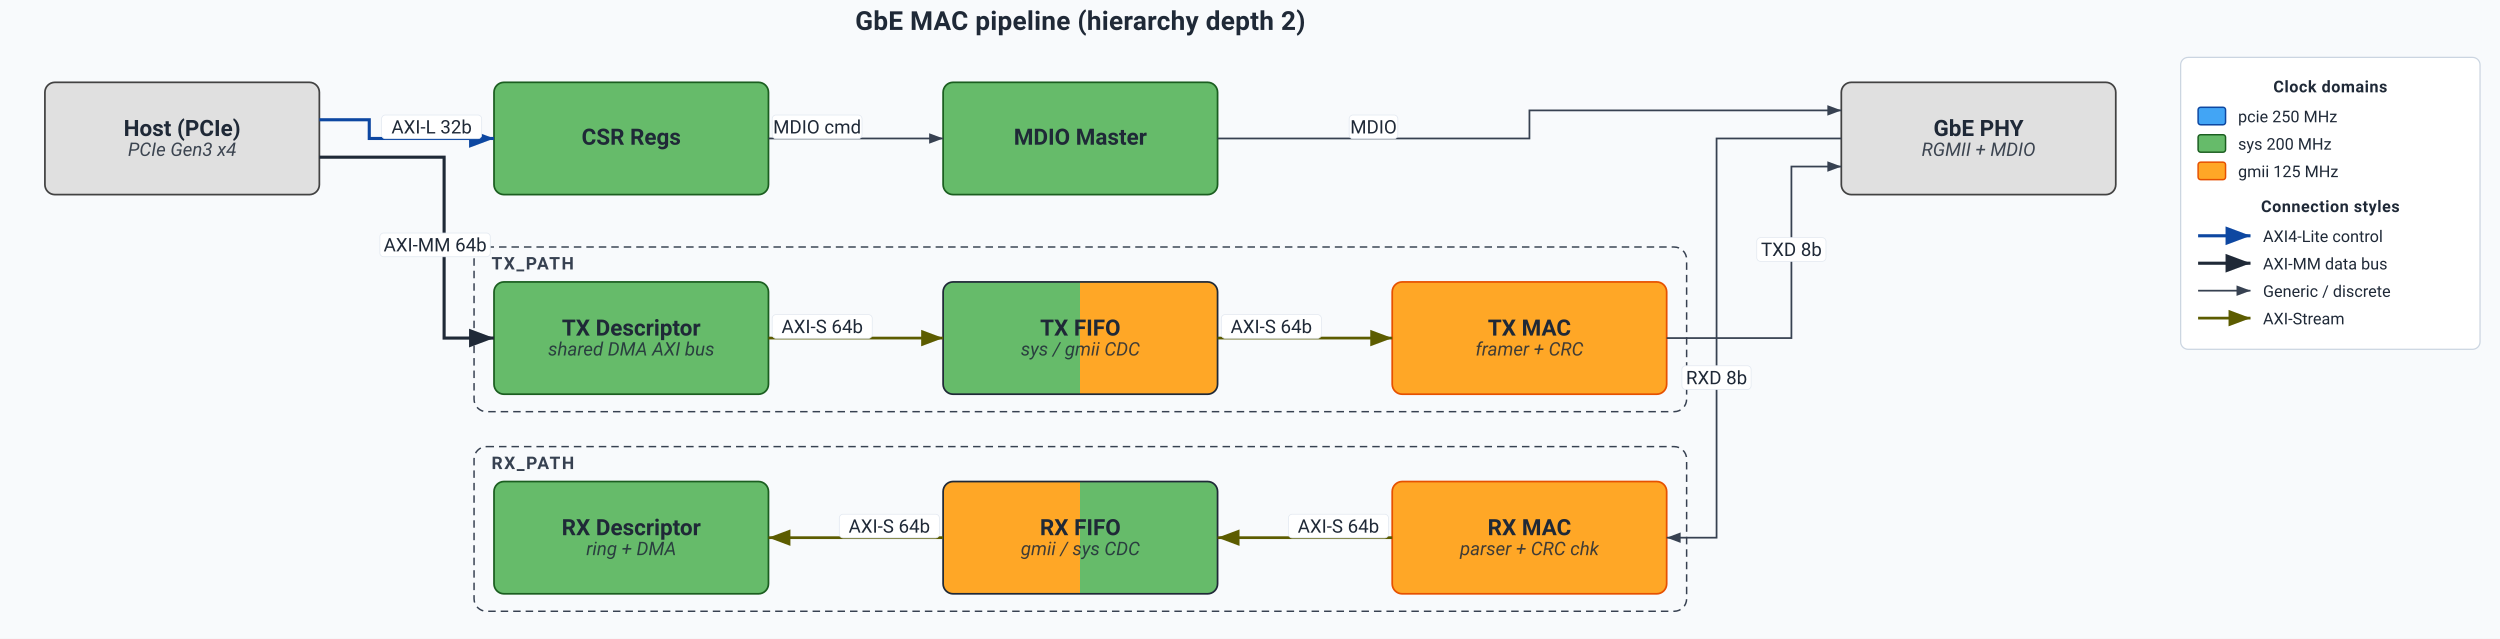
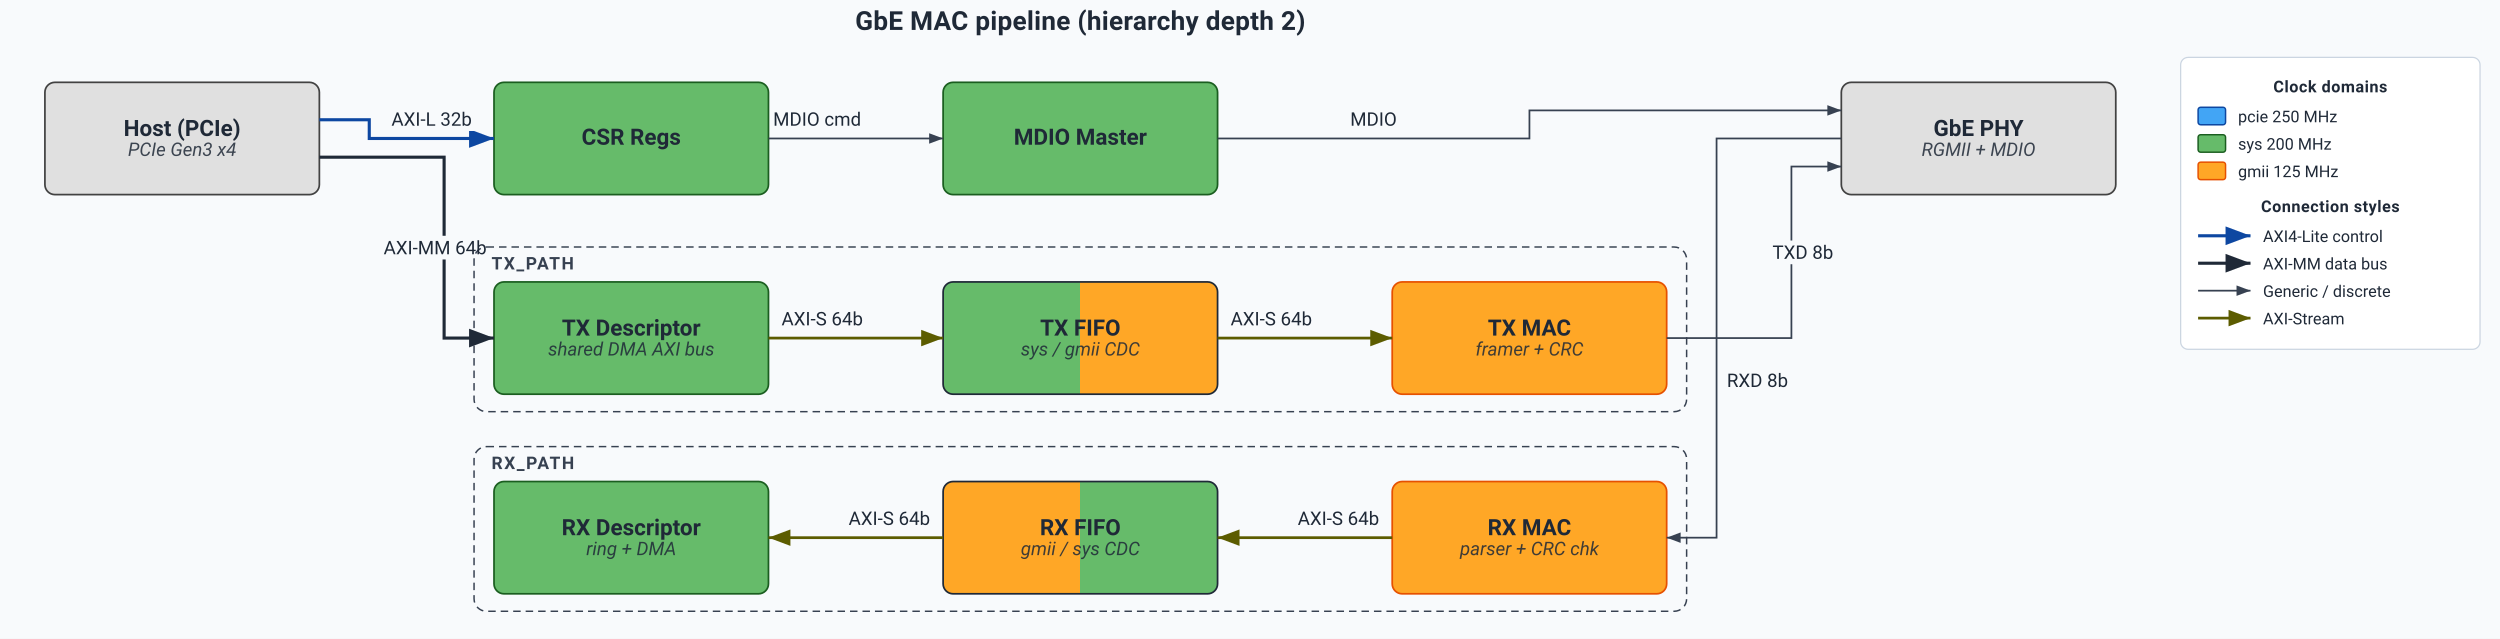
<svg xmlns="http://www.w3.org/2000/svg" width="2004" height="512" viewBox="0 0 2004 512" font-family="ui-sans-serif, system-ui, -apple-system, 'Segoe UI', Roboto, 'Helvetica Neue', Arial, sans-serif" style="background:#f8fafc">
  <defs>
    <marker id="ah-solid" markerWidth="9" markerHeight="9" refX="8" refY="3" orient="auto">
      <path d="M0,0 L0,6 L8,3 z" fill="#1f2937" />
    </marker>
    <marker id="ah-thin" markerWidth="9" markerHeight="9" refX="8" refY="3" orient="auto">
      <path d="M0,0 L0,6 L8,3 z" fill="#374151" />
    </marker>
    <marker id="ah-stream" markerWidth="9" markerHeight="9" refX="8" refY="3" orient="auto">
      <path d="M0,0 L0,6 L8,3 z" fill="#5C5C00" />
    </marker>
    <marker id="ah-axil" markerWidth="9" markerHeight="9" refX="8" refY="3" orient="auto">
      <path d="M0,0 L0,6 L8,3 z" fill="#0D47A1" />
    </marker>
    <marker id="ah-tilelink" markerWidth="9" markerHeight="9" refX="8" refY="3" orient="auto">
      <path d="M0,0 L0,6 L8,3 z" fill="#00796B" />
    </marker>
    <marker id="ah-cdc" markerWidth="9" markerHeight="9" refX="8" refY="3" orient="auto">
      <path d="M0,0 L0,6 L8,3 z" fill="#6A1B9A" />
    </marker>
    <marker id="ah-open" markerWidth="9" markerHeight="9" refX="8" refY="3" orient="auto">
      <path d="M0.5,0.5 L0.5,5.5 L8,3 z" fill="#f8fafc" stroke="#1f2937" stroke-width="1" />
    </marker>
    <linearGradient id="grad-tx_fifo" x1="0%" y1="0%" x2="100%" y2="0%">
      <stop offset="50%" stop-color="#66BB6A" />
      <stop offset="50%" stop-color="#FFA726" />
    </linearGradient>
    <linearGradient id="grad-rx_fifo" x1="0%" y1="0%" x2="100%" y2="0%">
      <stop offset="50%" stop-color="#FFA726" />
      <stop offset="50%" stop-color="#66BB6A" />
    </linearGradient>
  </defs>
  <rect width="2004" height="512" fill="#f8fafc" id="_canvas_bg" />
  <text x="866.0" y="24" text-anchor="middle" font-size="21" font-weight="600" fill="#1f2937" letter-spacing="0.2">GbE MAC pipeline (hierarchy depth 2)</text>
  <rect id="group_tx_path" x="380" y="198" width="972" height="132" fill="none" stroke="#374151" stroke-width="1.2" stroke-dasharray="6,4" rx="10" />
  <text x="394" y="216" font-size="14" font-weight="700" letter-spacing="1.2" fill="#374151">TX_PATH</text>
  <rect id="group_rx_path" x="380" y="358" width="972" height="132" fill="none" stroke="#374151" stroke-width="1.2" stroke-dasharray="6,4" rx="10" />
  <text x="394" y="376" font-size="14" font-weight="700" letter-spacing="1.2" fill="#374151">RX_PATH</text>
  <rect id="host" x="36" y="66" width="220" height="90" fill="#E0E0E0" stroke="#424242" stroke-width="1.4" rx="8" />
  <text x="146" y="109" text-anchor="middle" font-size="18" font-weight="600" fill="#1f2937">Host (PCIe)</text>
  <text x="146" y="125" text-anchor="middle" font-size="15" font-style="italic" fill="#1f2937" opacity="0.85">PCIe Gen3 x4</text>
  <rect id="csr_regs" x="396" y="66" width="220" height="90" fill="#66BB6A" stroke="#1B5E20" stroke-width="1.4" rx="8" />
  <text x="506" y="116" text-anchor="middle" font-size="18" font-weight="600" fill="#1f2937">CSR Regs</text>
  <rect id="mdio_master" x="756" y="66" width="220" height="90" fill="#66BB6A" stroke="#1B5E20" stroke-width="1.4" rx="8" />
  <text x="866" y="116" text-anchor="middle" font-size="18" font-weight="600" fill="#1f2937">MDIO Master</text>
  <rect id="gmii_phy" x="1476" y="66" width="220" height="90" fill="#E0E0E0" stroke="#424242" stroke-width="1.4" rx="8" />
  <text x="1586" y="109" text-anchor="middle" font-size="18" font-weight="600" fill="#1f2937">GbE PHY</text>
  <text x="1586" y="125" text-anchor="middle" font-size="15" font-style="italic" fill="#1f2937" opacity="0.85">RGMII + MDIO</text>
  <rect id="tx_desc" x="396" y="226" width="220" height="90" fill="#66BB6A" stroke="#1B5E20" stroke-width="1.4" rx="8" />
  <text x="506" y="269" text-anchor="middle" font-size="18" font-weight="600" fill="#1f2937">TX Descriptor</text>
  <text x="506" y="285" text-anchor="middle" font-size="15" font-style="italic" fill="#1f2937" opacity="0.85">shared DMA AXI bus</text>
  <rect id="tx_fifo" x="756" y="226" width="220" height="90" fill="url(#grad-tx_fifo)" stroke="#1f2937" stroke-width="1.4" rx="8" />
  <text x="866" y="269" text-anchor="middle" font-size="18" font-weight="600" fill="#1f2937">TX FIFO</text>
  <text x="866" y="285" text-anchor="middle" font-size="15" font-style="italic" fill="#1f2937" opacity="0.85">sys / gmii CDC</text>
  <rect id="tx_mac" x="1116" y="226" width="220" height="90" fill="#FFA726" stroke="#E65100" stroke-width="1.4" rx="8" />
  <text x="1226" y="269" text-anchor="middle" font-size="18" font-weight="600" fill="#1f2937">TX MAC</text>
  <text x="1226" y="285" text-anchor="middle" font-size="15" font-style="italic" fill="#1f2937" opacity="0.85">framer + CRC</text>
  <rect id="rx_desc" x="396" y="386" width="220" height="90" fill="#66BB6A" stroke="#1B5E20" stroke-width="1.4" rx="8" />
  <text x="506" y="429" text-anchor="middle" font-size="18" font-weight="600" fill="#1f2937">RX Descriptor</text>
  <text x="506" y="445" text-anchor="middle" font-size="15" font-style="italic" fill="#1f2937" opacity="0.85">ring + DMA</text>
  <rect id="rx_fifo" x="756" y="386" width="220" height="90" fill="url(#grad-rx_fifo)" stroke="#1f2937" stroke-width="1.4" rx="8" />
  <text x="866" y="429" text-anchor="middle" font-size="18" font-weight="600" fill="#1f2937">RX FIFO</text>
  <text x="866" y="445" text-anchor="middle" font-size="15" font-style="italic" fill="#1f2937" opacity="0.85">gmii / sys CDC</text>
  <rect id="rx_mac" x="1116" y="386" width="220" height="90" fill="#FFA726" stroke="#E65100" stroke-width="1.4" rx="8" />
  <text x="1226" y="429" text-anchor="middle" font-size="18" font-weight="600" fill="#1f2937">RX MAC</text>
  <text x="1226" y="445" text-anchor="middle" font-size="15" font-style="italic" fill="#1f2937" opacity="0.85">parser + CRC chk</text>
-   <path id="edge_host_to_csr_regs" d="M 256.0,96.0 L 296.0,96.0 L 296.0,111.0 L 396.0,111.0" stroke="#0D47A1" stroke-width="2.5" fill="none" marker-end="url(#ah-axil)" />
-   <rect x="305.9" y="92.2" width="80.2" height="19.0" fill="#ffffff" stroke="#e2e8f0" stroke-width="0.6" rx="3" />
-   <text x="346.0" y="107.0" text-anchor="middle" font-size="15" fill="#1f2937">AXI-L 32b</text>
-   <path id="edge_host_to_tx_desc" d="M 256.0,126.0 L 356.0,126.0 L 356.0,271.0 L 396.0,271.0" stroke="#1f2937" stroke-width="2.5" fill="none" marker-end="url(#ah-solid)" />
-   <rect x="304.5" y="186.8" width="88.5" height="19.0" fill="#ffffff" stroke="#e2e8f0" stroke-width="0.6" rx="3" />
-   <text x="348.8" y="201.5" text-anchor="middle" font-size="15" fill="#1f2937">AXI-MM 64b</text>
-   <path id="edge_csr_regs_to_mdio_master" d="M 616.0,111.0 L 686.0,111.0 L 756.0,111.0" stroke="#374151" stroke-width="1.4" fill="none" marker-end="url(#ah-thin)" />
-   <rect x="619.0" y="92.2" width="72.0" height="19.0" fill="#ffffff" stroke="#e2e8f0" stroke-width="0.6" rx="3" />
-   <text x="655.0" y="107.0" text-anchor="middle" font-size="15" fill="#1f2937">MDIO cmd</text>
-   <path id="edge_mdio_master_to_gmii_phy" d="M 976.0,111.0 L 1226.0,111.0 L 1226.0,88.5 L 1476.0,88.5" stroke="#374151" stroke-width="1.4" fill="none" marker-end="url(#ah-thin)" />
-   <rect x="1081.5" y="92.2" width="39.0" height="19.0" fill="#ffffff" stroke="#e2e8f0" stroke-width="0.6" rx="3" />
-   <text x="1101.0" y="107.0" text-anchor="middle" font-size="15" fill="#1f2937">MDIO</text>
-   <path id="edge_tx_desc_to_tx_fifo" d="M 616.0,271.0 L 686.0,271.0 L 756.0,271.0" stroke="#5C5C00" stroke-width="2.2" fill="none" marker-end="url(#ah-stream)" />
-   <rect x="619.0" y="252.2" width="80.2" height="19.0" fill="#ffffff" stroke="#e2e8f0" stroke-width="0.6" rx="3" />
-   <text x="659.1" y="267.0" text-anchor="middle" font-size="15" fill="#1f2937">AXI-S 64b</text>
-   <path id="edge_tx_fifo_to_tx_mac" d="M 976.0,271.0 L 1046.0,271.0 L 1116.0,271.0" stroke="#5C5C00" stroke-width="2.2" fill="none" marker-end="url(#ah-stream)" />
-   <rect x="979.0" y="252.2" width="80.2" height="19.0" fill="#ffffff" stroke="#e2e8f0" stroke-width="0.6" rx="3" />
-   <text x="1019.1" y="267.0" text-anchor="middle" font-size="15" fill="#1f2937">AXI-S 64b</text>
-   <path id="edge_tx_mac_to_gmii_phy" d="M 1336.0,271.0 L 1436.0,271.0 L 1436.0,133.5 L 1476.0,133.5" stroke="#374151" stroke-width="1.4" fill="none" marker-end="url(#ah-thin)" />
-   <rect x="1408.2" y="190.5" width="55.5" height="19.0" fill="#ffffff" stroke="#e2e8f0" stroke-width="0.6" rx="3" />
-   <text x="1436.0" y="205.2" text-anchor="middle" font-size="15" fill="#1f2937">TXD 8b</text>
-   <path id="edge_gmii_phy_to_rx_mac" d="M 1476.0,111.0 L 1376.0,111.0 L 1376.0,431.0 L 1336.0,431.0" stroke="#374151" stroke-width="1.4" fill="none" marker-end="url(#ah-thin)" />
-   <rect x="1348.2" y="293.2" width="55.5" height="19.0" fill="#ffffff" stroke="#e2e8f0" stroke-width="0.6" rx="3" />
-   <text x="1376.0" y="308.0" text-anchor="middle" font-size="15" fill="#1f2937">RXD 8b</text>
-   <path id="edge_rx_mac_to_rx_fifo" d="M 1116.0,431.0 L 1046.0,431.0 L 976.0,431.0" stroke="#5C5C00" stroke-width="2.2" fill="none" marker-end="url(#ah-stream)" />
-   <rect x="1032.8" y="412.2" width="80.2" height="19.0" fill="#ffffff" stroke="#e2e8f0" stroke-width="0.6" rx="3" />
-   <text x="1072.9" y="427.0" text-anchor="middle" font-size="15" fill="#1f2937">AXI-S 64b</text>
-   <path id="edge_rx_fifo_to_rx_desc" d="M 756.0,431.0 L 686.0,431.0 L 616.0,431.0" stroke="#5C5C00" stroke-width="2.2" fill="none" marker-end="url(#ah-stream)" />
-   <rect x="672.8" y="412.2" width="80.2" height="19.0" fill="#ffffff" stroke="#e2e8f0" stroke-width="0.6" rx="3" />
-   <text x="712.9" y="427.0" text-anchor="middle" font-size="15" fill="#1f2937">AXI-S 64b</text>
+   <mask id="edge-label-clearance" maskUnits="userSpaceOnUse">
+     <rect width="2004" height="512" fill="#ffffff" />
+     <rect x="306.9" y="86.0" width="78.2" height="19.0" fill="#000000" />
+     <rect x="305.5" y="189.0" width="86.5" height="19.0" fill="#000000" />
+     <rect x="620.0" y="86.0" width="70.0" height="19.0" fill="#000000" />
+     <rect x="1082.5" y="86.0" width="37.0" height="19.0" fill="#000000" />
+     <rect x="620.0" y="246.0" width="78.2" height="19.0" fill="#000000" />
+     <rect x="980.0" y="246.0" width="78.2" height="19.0" fill="#000000" />
+     <rect x="1418.5" y="192.8" width="53.5" height="19.0" fill="#000000" />
+     <rect x="1382.0" y="295.5" width="53.5" height="19.0" fill="#000000" />
+     <rect x="1033.8" y="406.0" width="78.2" height="19.0" fill="#000000" />
+     <rect x="673.8" y="406.0" width="78.2" height="19.0" fill="#000000" />
+   </mask>
+   <path id="edge_host_to_csr_regs" d="M 256.0,96.0 L 296.0,96.0 L 296.0,111.0 L 396.0,111.0" stroke="#0D47A1" stroke-width="2.5" fill="none" marker-end="url(#ah-axil)" mask="url(#edge-label-clearance)" />
+   <path id="edge_host_to_tx_desc" d="M 256.0,126.0 L 356.0,126.0 L 356.0,271.0 L 396.0,271.0" stroke="#1f2937" stroke-width="2.5" fill="none" marker-end="url(#ah-solid)" mask="url(#edge-label-clearance)" />
+   <path id="edge_csr_regs_to_mdio_master" d="M 616.0,111.0 L 686.0,111.0 L 756.0,111.0" stroke="#374151" stroke-width="1.4" fill="none" marker-end="url(#ah-thin)" mask="url(#edge-label-clearance)" />
+   <path id="edge_mdio_master_to_gmii_phy" d="M 976.0,111.0 L 1226.0,111.0 L 1226.0,88.5 L 1476.0,88.5" stroke="#374151" stroke-width="1.4" fill="none" marker-end="url(#ah-thin)" mask="url(#edge-label-clearance)" />
+   <path id="edge_tx_desc_to_tx_fifo" d="M 616.0,271.0 L 686.0,271.0 L 756.0,271.0" stroke="#5C5C00" stroke-width="2.2" fill="none" marker-end="url(#ah-stream)" mask="url(#edge-label-clearance)" />
+   <path id="edge_tx_fifo_to_tx_mac" d="M 976.0,271.0 L 1046.0,271.0 L 1116.0,271.0" stroke="#5C5C00" stroke-width="2.2" fill="none" marker-end="url(#ah-stream)" mask="url(#edge-label-clearance)" />
+   <path id="edge_tx_mac_to_gmii_phy" d="M 1336.0,271.0 L 1436.0,271.0 L 1436.0,133.5 L 1476.0,133.5" stroke="#374151" stroke-width="1.4" fill="none" marker-end="url(#ah-thin)" mask="url(#edge-label-clearance)" />
+   <path id="edge_gmii_phy_to_rx_mac" d="M 1476.0,111.0 L 1376.0,111.0 L 1376.0,431.0 L 1336.0,431.0" stroke="#374151" stroke-width="1.4" fill="none" marker-end="url(#ah-thin)" mask="url(#edge-label-clearance)" />
+   <path id="edge_rx_mac_to_rx_fifo" d="M 1116.0,431.0 L 1046.0,431.0 L 976.0,431.0" stroke="#5C5C00" stroke-width="2.2" fill="none" marker-end="url(#ah-stream)" mask="url(#edge-label-clearance)" />
+   <path id="edge_rx_fifo_to_rx_desc" d="M 756.0,431.0 L 686.0,431.0 L 616.0,431.0" stroke="#5C5C00" stroke-width="2.2" fill="none" marker-end="url(#ah-stream)" mask="url(#edge-label-clearance)" />
+   <text x="346.0" y="100.8" text-anchor="middle" font-size="15" fill="#1f2937">AXI-L 32b</text>
+   <text x="348.8" y="203.8" text-anchor="middle" font-size="15" fill="#1f2937">AXI-MM 64b</text>
+   <text x="655.0" y="100.8" text-anchor="middle" font-size="15" fill="#1f2937">MDIO cmd</text>
+   <text x="1101.0" y="100.8" text-anchor="middle" font-size="15" fill="#1f2937">MDIO</text>
+   <text x="659.1" y="260.8" text-anchor="middle" font-size="15" fill="#1f2937">AXI-S 64b</text>
+   <text x="1019.1" y="260.8" text-anchor="middle" font-size="15" fill="#1f2937">AXI-S 64b</text>
+   <text x="1445.2" y="207.5" text-anchor="middle" font-size="15" fill="#1f2937">TXD 8b</text>
+   <text x="1408.8" y="310.2" text-anchor="middle" font-size="15" fill="#1f2937">RXD 8b</text>
+   <text x="1072.9" y="420.8" text-anchor="middle" font-size="15" fill="#1f2937">AXI-S 64b</text>
+   <text x="712.9" y="420.8" text-anchor="middle" font-size="15" fill="#1f2937">AXI-S 64b</text>
  <rect id="legend_card" x="1748" y="46" width="240" height="234" fill="#ffffff" stroke="#cbd5e1" stroke-width="1" rx="6" />
  <text x="1868" y="74" text-anchor="middle" font-size="13" font-weight="700" fill="#1f2937" letter-spacing="0.4">Clock domains</text>
  <rect x="1762" y="86" width="22" height="14" fill="#42A5F5" stroke="#0D47A1" stroke-width="1.2" rx="2" />
  <text x="1794" y="98" font-size="13" fill="#1f2937">pcie  250 MHz</text>
  <rect x="1762" y="108" width="22" height="14" fill="#66BB6A" stroke="#1B5E20" stroke-width="1.2" rx="2" />
  <text x="1794" y="120" font-size="13" fill="#1f2937">sys  200 MHz</text>
  <rect x="1762" y="130" width="22" height="14" fill="#FFA726" stroke="#E65100" stroke-width="1.2" rx="2" />
  <text x="1794" y="142" font-size="13" fill="#1f2937">gmii  125 MHz</text>
  <text x="1868" y="170" text-anchor="middle" font-size="13" font-weight="700" fill="#1f2937" letter-spacing="0.4">Connection styles</text>
  <path id="legend-arrow-axi-lite" d="M 1762,189.0 L 1804,189.0" stroke="#0D47A1" stroke-width="2.5" fill="none" marker-end="url(#ah-axil)" />
  <text x="1814" y="194" font-size="13" fill="#1f2937">AXI4-Lite control</text>
  <path id="legend-arrow-axi-mm" d="M 1762,211.0 L 1804,211.0" stroke="#1f2937" stroke-width="2.5" fill="none" marker-end="url(#ah-solid)" />
  <text x="1814" y="216" font-size="13" fill="#1f2937">AXI-MM data bus</text>
  <path id="legend-arrow-generic" d="M 1762,233.0 L 1804,233.0" stroke="#374151" stroke-width="1.4" fill="none" marker-end="url(#ah-thin)" />
  <text x="1814" y="238" font-size="13" fill="#1f2937">Generic / discrete</text>
  <path id="legend-arrow-axi-stream" d="M 1762,255.0 L 1804,255.0" stroke="#5C5C00" stroke-width="2.2" fill="none" marker-end="url(#ah-stream)" />
  <text x="1814" y="260" font-size="13" fill="#1f2937">AXI-Stream</text>
</svg>
